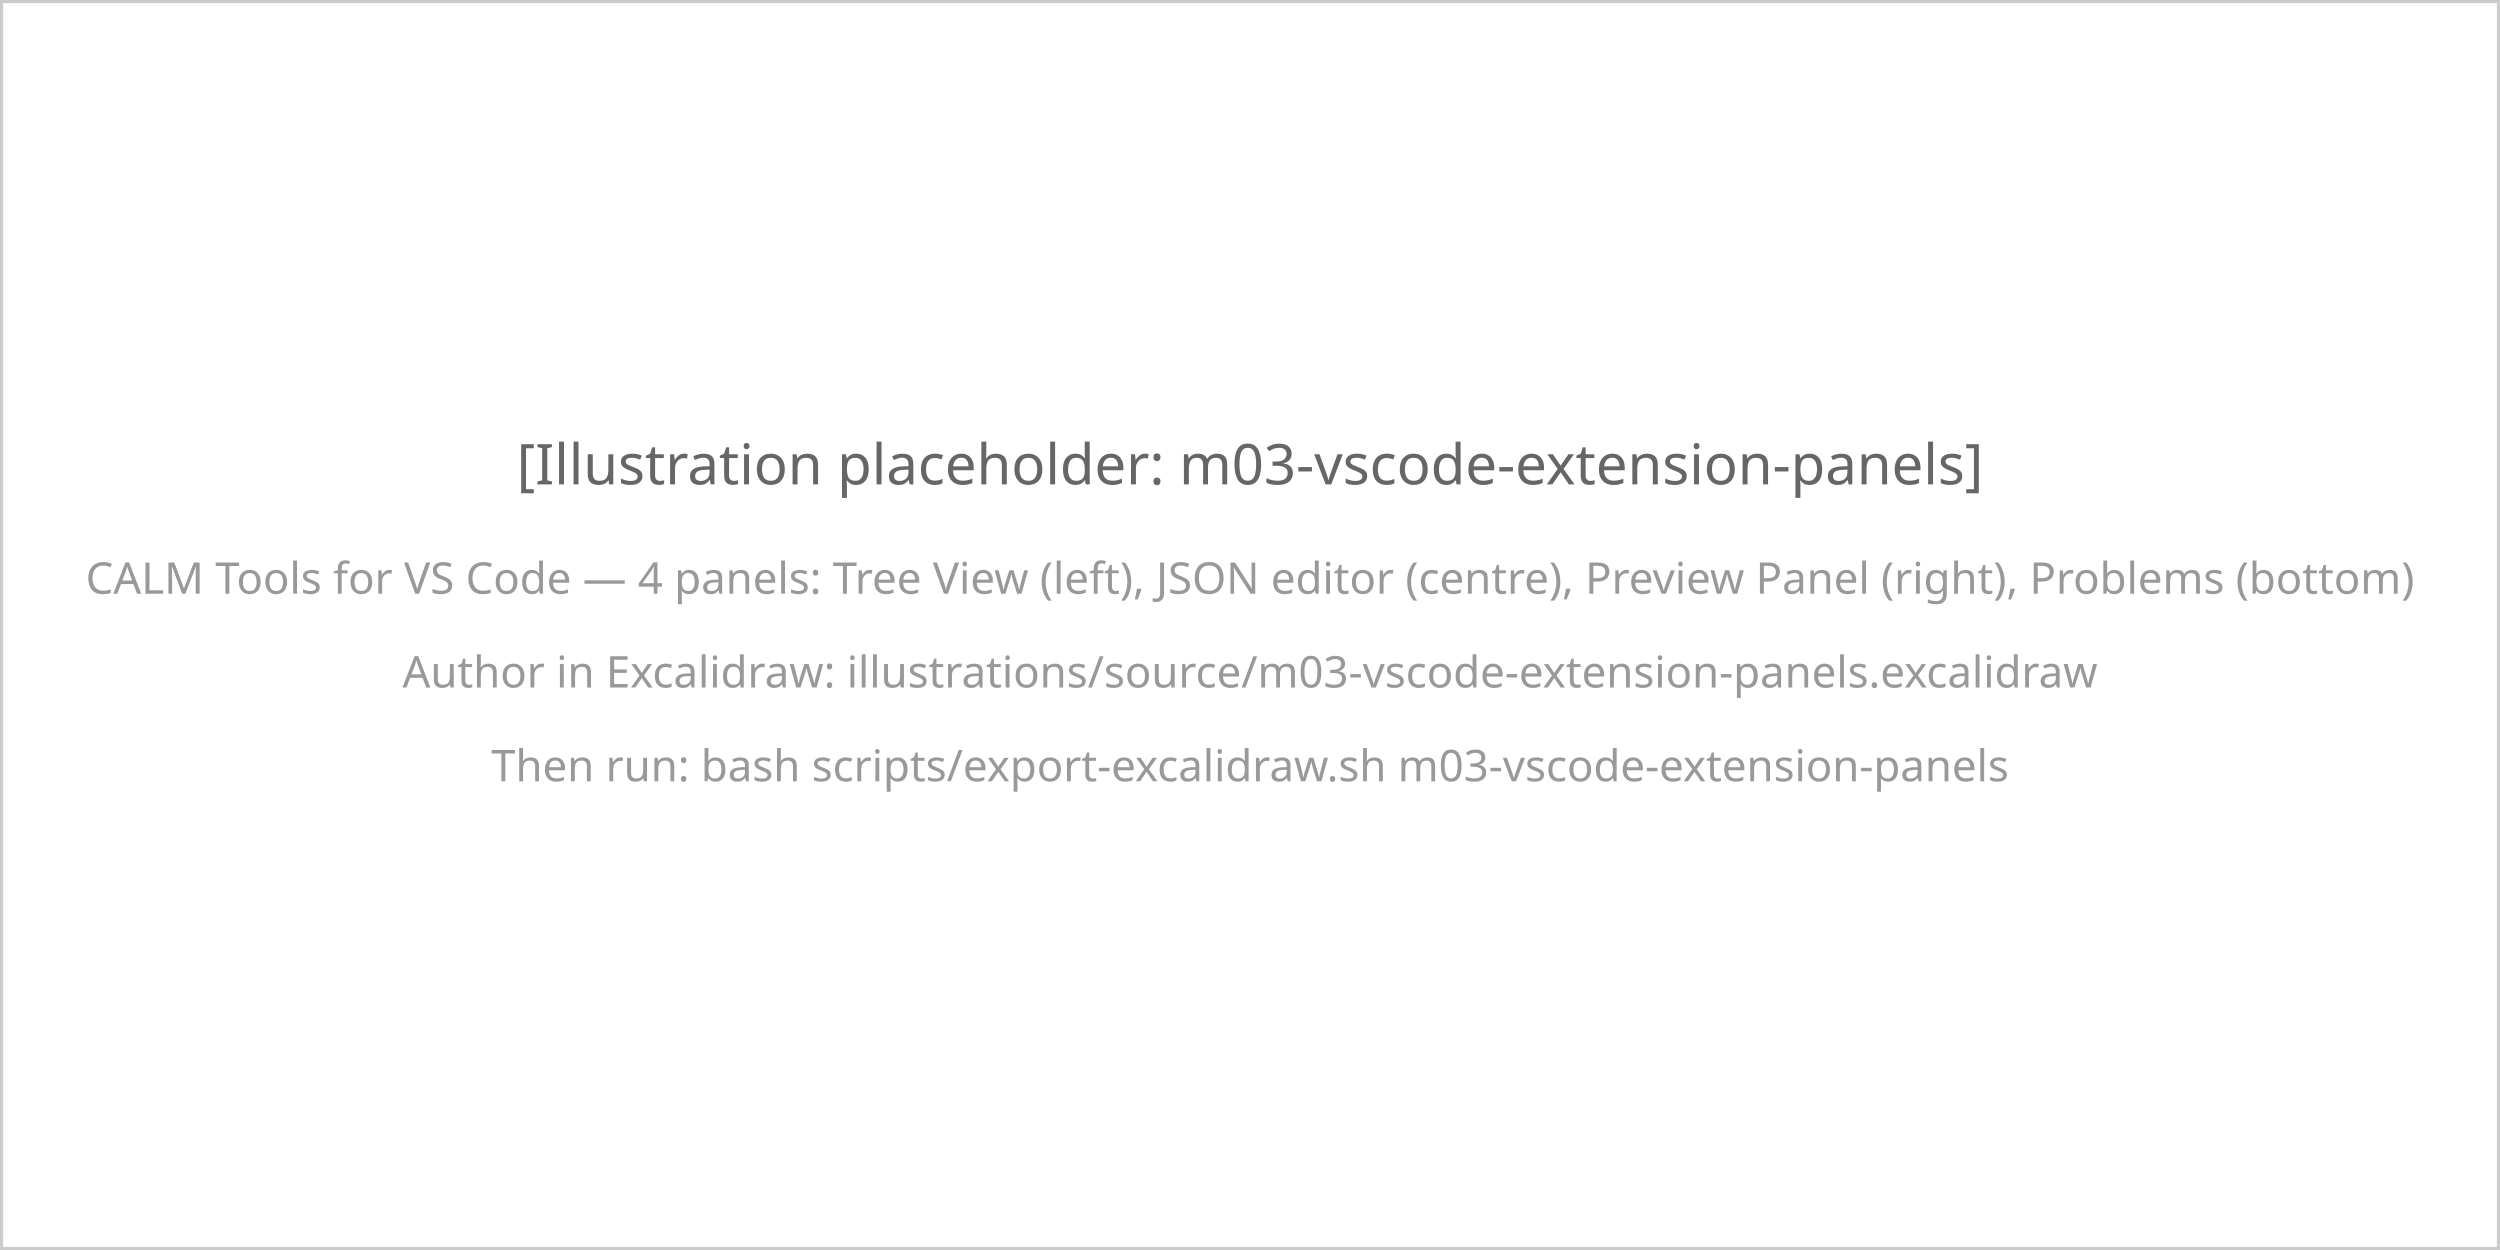
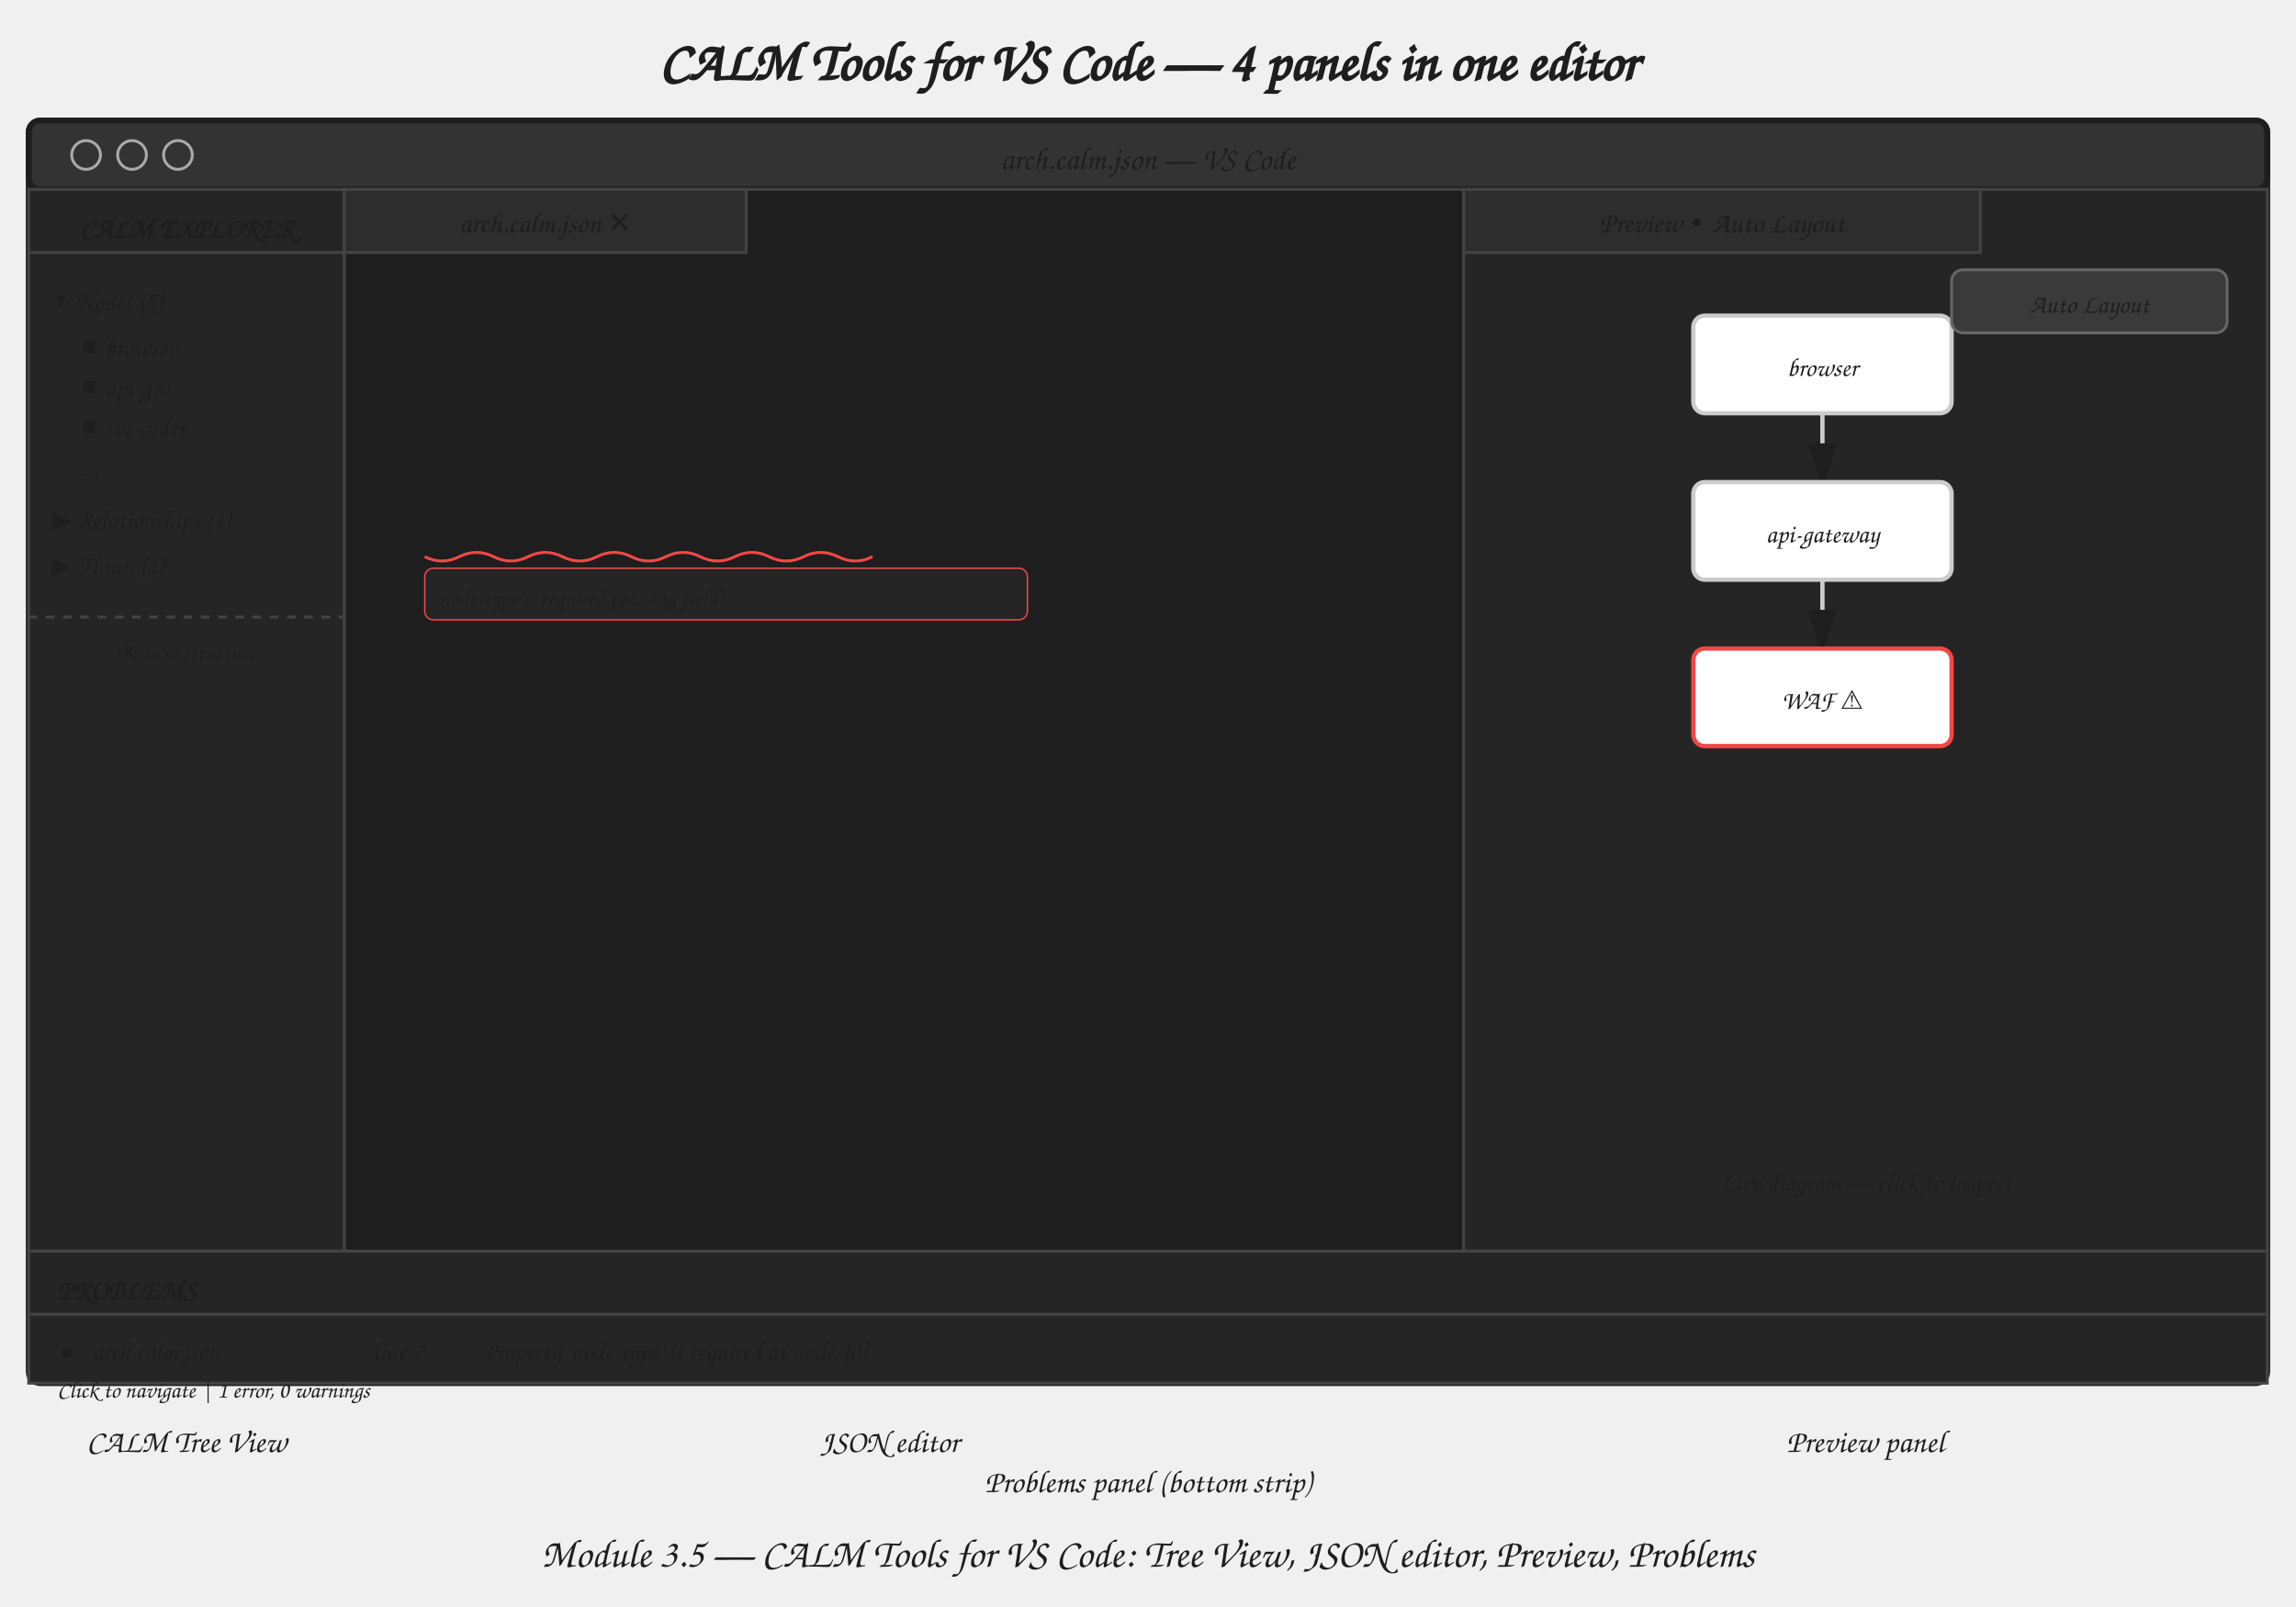
- <svg xmlns="http://www.w3.org/2000/svg" width="800" height="400" viewBox="0 0 800 400">
-   <rect width="800" height="400" fill="white" stroke="#cccccc" stroke-width="2" />
-   <text x="400" y="155" text-anchor="middle" font-family="sans-serif" font-size="18" fill="#666666">
-     [Illustration placeholder: m03-vscode-extension-panels]
-   </text>
-   <text x="400" y="190" text-anchor="middle" font-family="sans-serif" font-size="14" fill="#999999">
-     CALM Tools for VS Code — 4 panels: Tree View (left), JSON editor (centre), Preview Panel (right), Problems (bottom)
-   </text>
-   <text x="400" y="220" text-anchor="middle" font-family="sans-serif" font-size="14" fill="#999999">
-     Author in Excalidraw: illustrations/source/m03-vscode-extension-panels.excalidraw
-   </text>
-   <text x="400" y="250" text-anchor="middle" font-family="sans-serif" font-size="14" fill="#999999">
-     Then run: bash scripts/export-excalidraw.sh m03-vscode-extension-panels
-   </text>
+ <svg xmlns="http://www.w3.org/2000/svg" viewBox="0 0 800 560" width="800" height="560" style="background:#ffffff">
+   <defs>
+     <marker id="arr" markerWidth="10" markerHeight="7" refX="9" refY="3.5" orient="auto">
+       <polygon points="0 0, 10 3.5, 0 7" fill="#1e1e1e" />
+     </marker>
+   </defs>
+   <style>text { font-family: Virgil, 'Segoe UI Emoji', cursive; fill: #1e1e1e; }</style>
+   <text x="400" y="28" font-size="19" text-anchor="middle" font-weight="bold">CALM Tools for VS Code — 4 panels in one editor</text>
+   <rect x="10" y="42" width="780" height="440" rx="4" fill="#1e1e1e" stroke="#1e1e1e" stroke-width="2" />
+   <rect x="10" y="42" width="780" height="24" rx="4" fill="#333333" stroke="#1e1e1e" stroke-width="2" />
+   <circle cx="30" cy="54" r="5" fill="none" stroke="#aaa" stroke-width="1" />
+   <circle cx="46" cy="54" r="5" fill="none" stroke="#aaa" stroke-width="1" />
+   <circle cx="62" cy="54" r="5" fill="none" stroke="#aaa" stroke-width="1" />
+   <text x="400" y="59" font-size="11" text-anchor="middle" fill="#cccccc">arch.calm.json — VS Code</text>
+   <rect x="10" y="66" width="110" height="370" fill="#252525" stroke="#444" stroke-width="1" />
+   <text x="65" y="83" font-size="10" text-anchor="middle" fill="#cccccc" font-weight="bold">CALM EXPLORER</text>
+   <line x1="10" y1="88" x2="120" y2="88" stroke="#444" stroke-width="1" />
+   <text x="18" y="108" font-size="9" fill="#cccccc">▼ Nodes (5)</text>
+   <text x="28" y="124" font-size="9" fill="#9cdcfe">  ■ browser</text>
+   <text x="28" y="138" font-size="9" fill="#9cdcfe">  ■ api-gw</text>
+   <text x="28" y="152" font-size="9" fill="#9cdcfe">  ■ svc-order</text>
+   <text x="28" y="166" font-size="9" fill="#9cdcfe">  ...</text>
+   <text x="18" y="184" font-size="9" fill="#cccccc">▶ Relationships (4)</text>
+   <text x="18" y="200" font-size="9" fill="#cccccc">▶ Flows (1)</text>
+   <line x1="10" y1="215" x2="120" y2="215" stroke="#444" stroke-width="1" stroke-dasharray="3,3" />
+   <text x="65" y="230" font-size="8" text-anchor="middle" fill="#777">Browse structure</text>
+   <rect x="120" y="66" width="390" height="370" fill="#1e1e1e" stroke="#444" stroke-width="1" />
+   <rect x="120" y="66" width="140" height="22" fill="#2d2d2d" stroke="#444" stroke-width="1" />
+   <text x="190" y="81" font-size="10" text-anchor="middle" fill="#cccccc">arch.calm.json ✕</text>
+   <text x="130" y="108" font-size="9" fill="#555" font-family="monospace">1</text>
+   <text x="148" y="108" font-size="9" fill="#ce9178" font-family="monospace">{</text>
+   <text x="130" y="122" font-size="9" fill="#555" font-family="monospace">2</text>
+   <text x="148" y="122" font-size="9" fill="#9cdcfe" font-family="monospace">  "$schema":</text>
+   <text x="238" y="122" font-size="9" fill="#ce9178" font-family="monospace"> "calm/1.2",</text>
+   <text x="130" y="136" font-size="9" fill="#555" font-family="monospace">3</text>
+   <text x="148" y="136" font-size="9" fill="#9cdcfe" font-family="monospace">  "nodes": [</text>
+   <text x="130" y="150" font-size="9" fill="#555" font-family="monospace">4</text>
+   <text x="148" y="150" font-size="9" fill="#ce9178" font-family="monospace">    {</text>
+   <text x="130" y="164" font-size="9" fill="#555" font-family="monospace">5</text>
+   <text x="148" y="164" font-size="9" fill="#9cdcfe" font-family="monospace">      "unique-id": "waf",</text>
+   <text x="130" y="178" font-size="9" fill="#555" font-family="monospace">6</text>
+   <text x="148" y="178" font-size="9" fill="#9cdcfe" font-family="monospace">      "name": "WAF",</text>
+   <text x="130" y="192" font-size="9" fill="#555" font-family="monospace">7</text>
+   <text x="148" y="192" font-size="9" fill="#9cdcfe" font-family="monospace">      "description": "..."</text>
+   <path d="M148,194 Q154,197 160,194 Q166,191 172,194 Q178,197 184,194 Q190,191 196,194 Q202,197 208,194 Q214,191 220,194 Q226,197 232,194 Q238,191 244,194 Q250,197 256,194 Q262,191 268,194 Q274,197 280,194 Q286,191 292,194 Q298,197 304,194" fill="none" stroke="#f44747" stroke-width="1" />
+   <text x="130" y="206" font-size="9" fill="#555" font-family="monospace">8</text>
+   <text x="148" y="206" font-size="9" fill="#ce9178" font-family="monospace">    }</text>
+   <text x="130" y="220" font-size="9" fill="#555" font-family="monospace">9</text>
+   <text x="148" y="220" font-size="9" fill="#ce9178" font-family="monospace">  ]</text>
+   <text x="130" y="234" font-size="9" fill="#555" font-family="monospace">10</text>
+   <text x="148" y="234" font-size="9" fill="#ce9178" font-family="monospace">}</text>
+   <rect x="148" y="198" width="210" height="18" rx="3" fill="#252525" stroke="#f44747" stroke-width="0.5" />
+   <text x="153" y="211" font-size="8" fill="#f44747" font-family="monospace">node-type is required (missing field)</text>
+   <text x="310" y="415" font-size="9" text-anchor="middle" fill="#777" font-style="italic">Edit CALM JSON — errors highlighted inline</text>
+   <rect x="510" y="66" width="280" height="370" fill="#252525" stroke="#444" stroke-width="1" />
+   <rect x="510" y="66" width="180" height="22" fill="#2d2d2d" stroke="#444" stroke-width="1" />
+   <text x="600" y="81" font-size="10" text-anchor="middle" fill="#cccccc">Preview • Auto Layout</text>
+   <rect x="590" y="110" width="90" height="34" rx="4" fill="#ffffff" stroke="#cccccc" stroke-width="1.5" />
+   <text x="635" y="131" font-size="9" text-anchor="middle" fill="#1e1e1e">browser</text>
+   <line x1="635" y1="144" x2="635" y2="168" stroke="#cccccc" stroke-width="1.5" marker-end="url(#arr)" />
+   <rect x="590" y="168" width="90" height="34" rx="4" fill="#ffffff" stroke="#cccccc" stroke-width="1.5" />
+   <text x="635" y="189" font-size="9" text-anchor="middle" fill="#1e1e1e">api-gateway</text>
+   <line x1="635" y1="202" x2="635" y2="226" stroke="#cccccc" stroke-width="1.5" marker-end="url(#arr)" />
+   <rect x="590" y="226" width="90" height="34" rx="4" fill="#ffffff" stroke="#f44747" stroke-width="1.5" />
+   <text x="635" y="247" font-size="9" text-anchor="middle" fill="#1e1e1e">WAF ⚠</text>
+   <rect x="680" y="94" width="96" height="22" rx="4" fill="#3a3a3a" stroke="#666" stroke-width="1" />
+   <text x="728" y="109" font-size="9" text-anchor="middle" fill="#cccccc">Auto Layout</text>
+   <text x="650" y="415" font-size="9" text-anchor="middle" fill="#777" font-style="italic">Live diagram — click to inspect</text>
+   <rect x="10" y="436" width="780" height="46" fill="#252525" stroke="#444" stroke-width="1" />
+   <text x="20" y="453" font-size="10" fill="#cccccc" font-weight="bold">PROBLEMS</text>
+   <line x1="10" y1="458" x2="790" y2="458" stroke="#444" stroke-width="1" />
+   <text x="20" y="474" font-size="9" fill="#f44747" font-family="monospace">●</text>
+   <text x="32" y="474" font-size="9" fill="#cccccc" font-family="monospace">arch.calm.json</text>
+   <text x="130" y="474" font-size="9" fill="#cccccc" font-family="monospace">line 7</text>
+   <text x="168" y="474" font-size="9" fill="#cccccc" font-family="monospace">Property 'node-type' is required at nodes[0]</text>
+   <text x="20" y="487" font-size="8" fill="#777">Click to navigate  |  1 error, 0 warnings</text>
+   <text x="65" y="506" font-size="11" text-anchor="middle">CALM Tree View</text>
+   <text x="310" y="506" font-size="11" text-anchor="middle">JSON editor</text>
+   <text x="650" y="506" font-size="11" text-anchor="middle">Preview panel</text>
+   <text x="400" y="520" font-size="11" text-anchor="middle">Problems panel (bottom strip)</text>
+   <text x="400" y="546" font-size="14" text-anchor="middle" fill="#757575">Module 3.5 — CALM Tools for VS Code: Tree View, JSON editor, Preview, Problems</text>
</svg>
